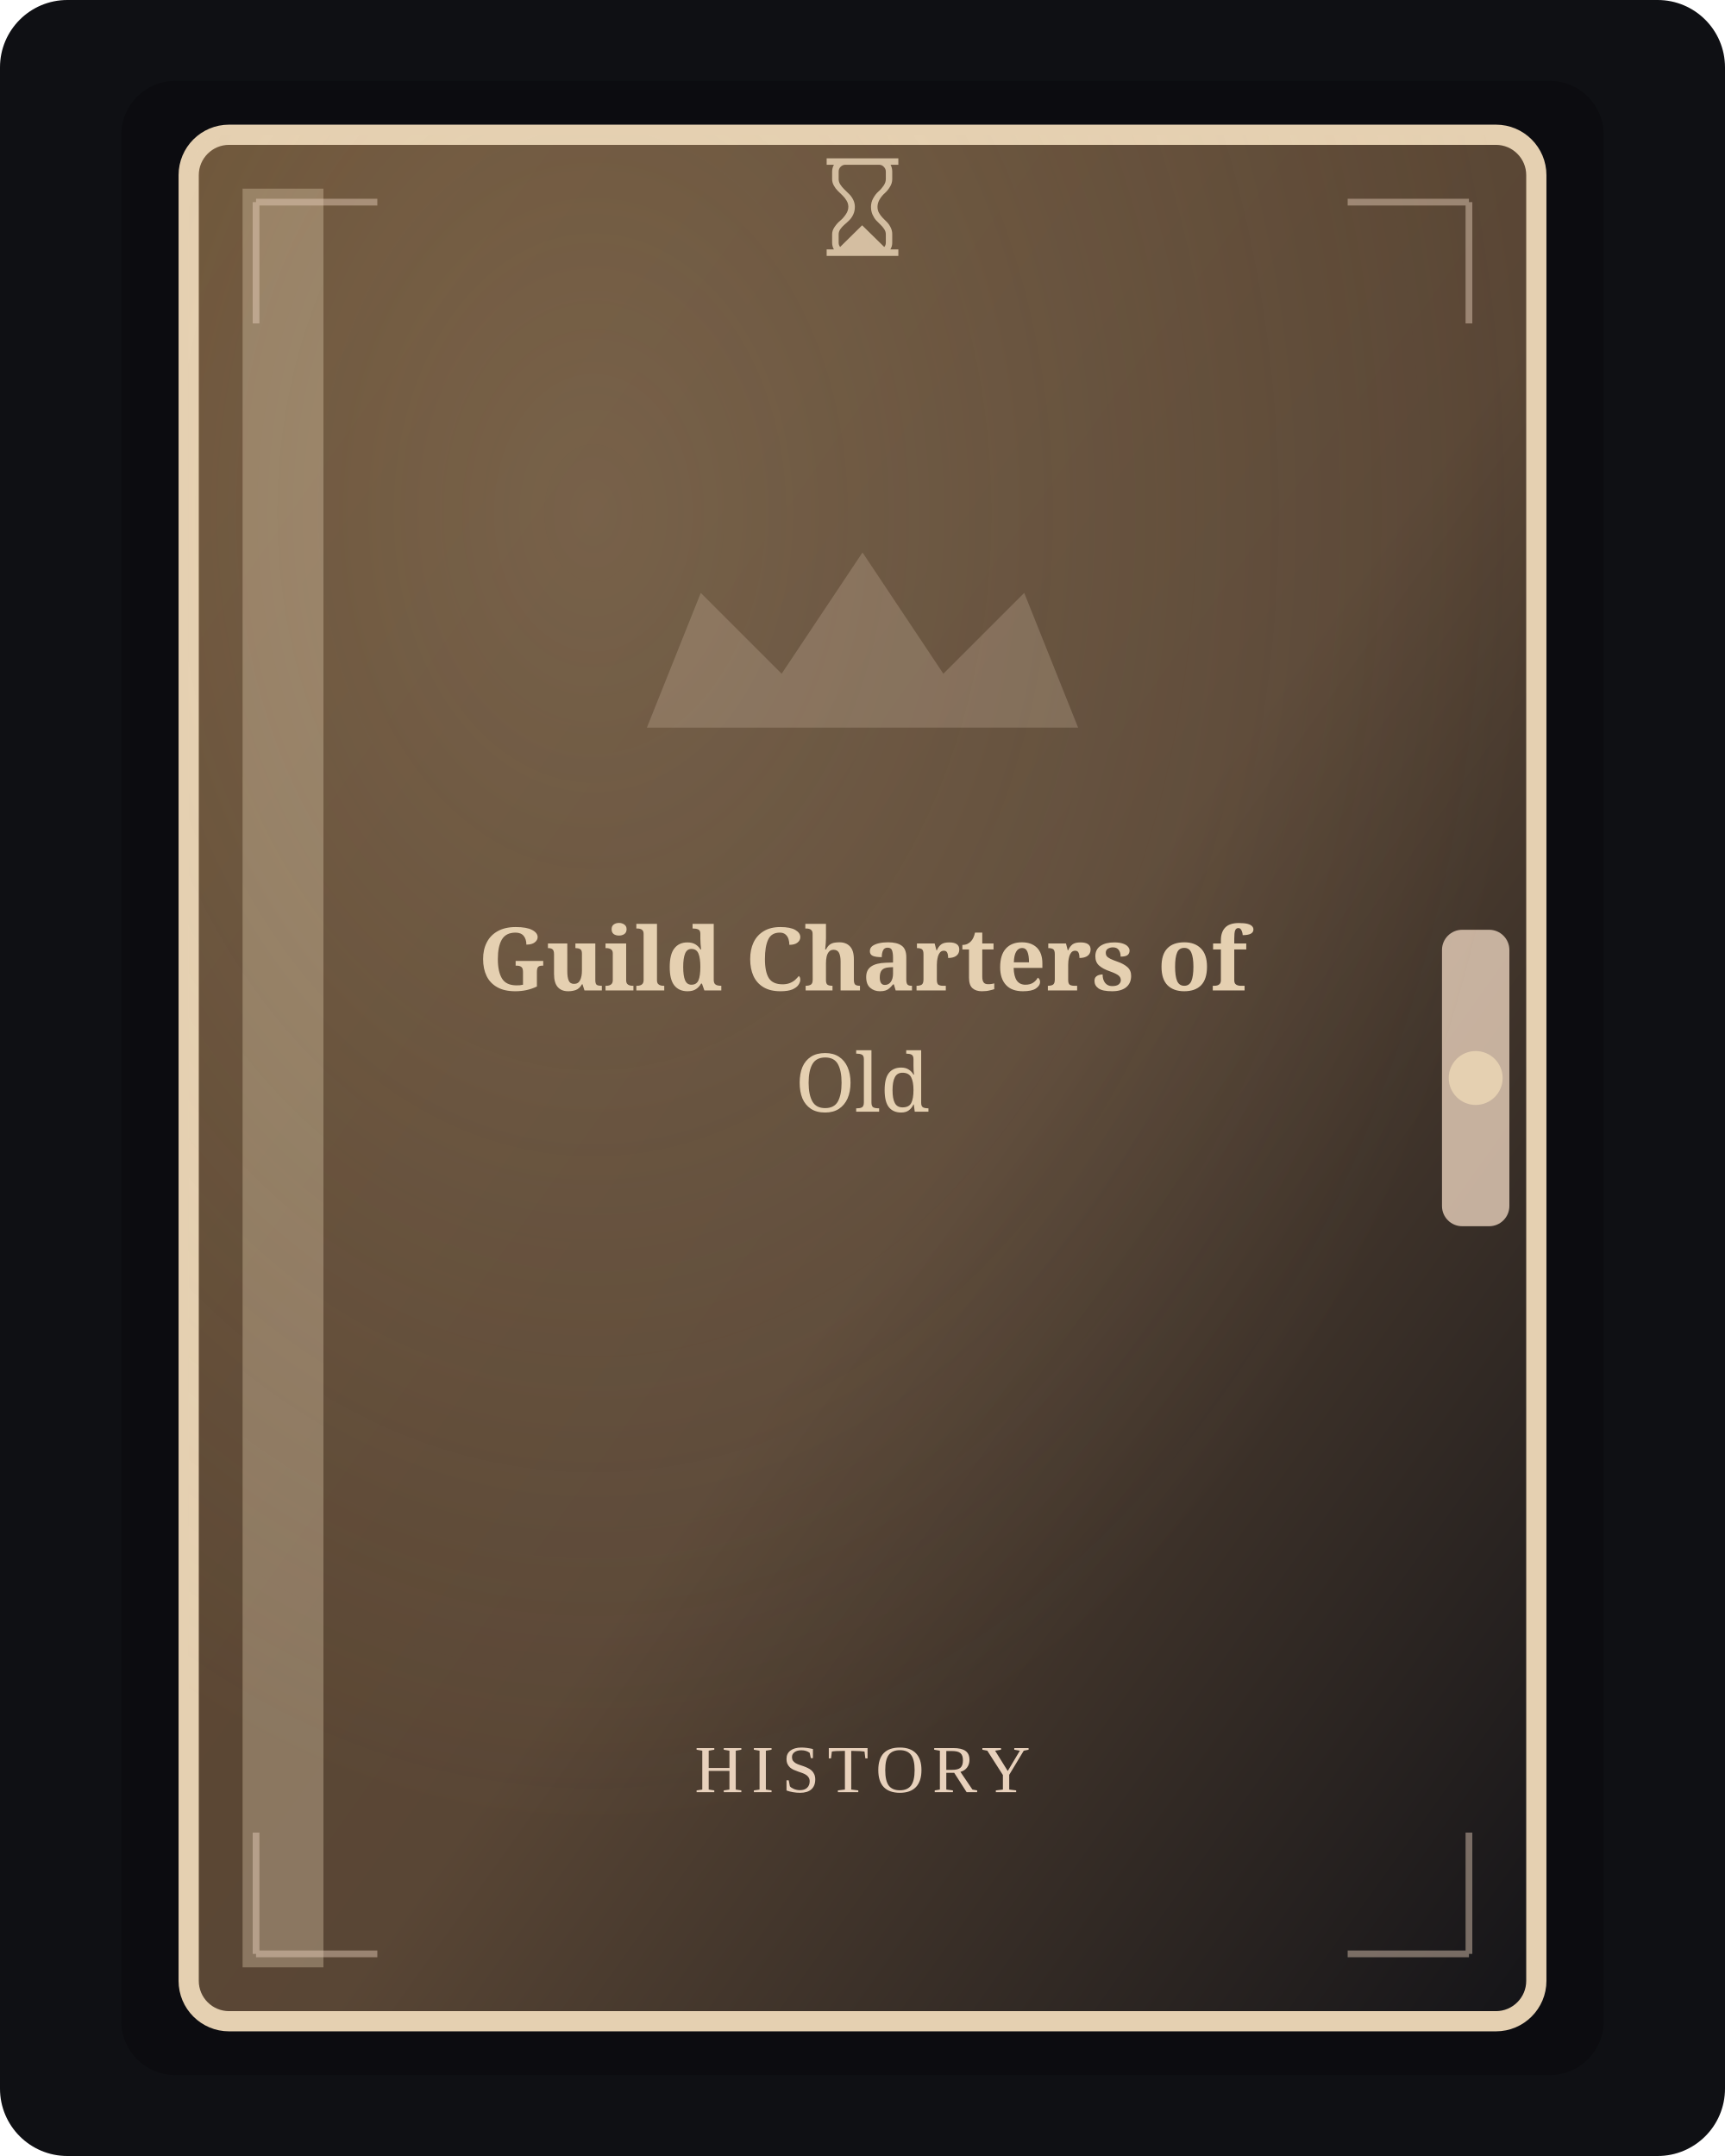
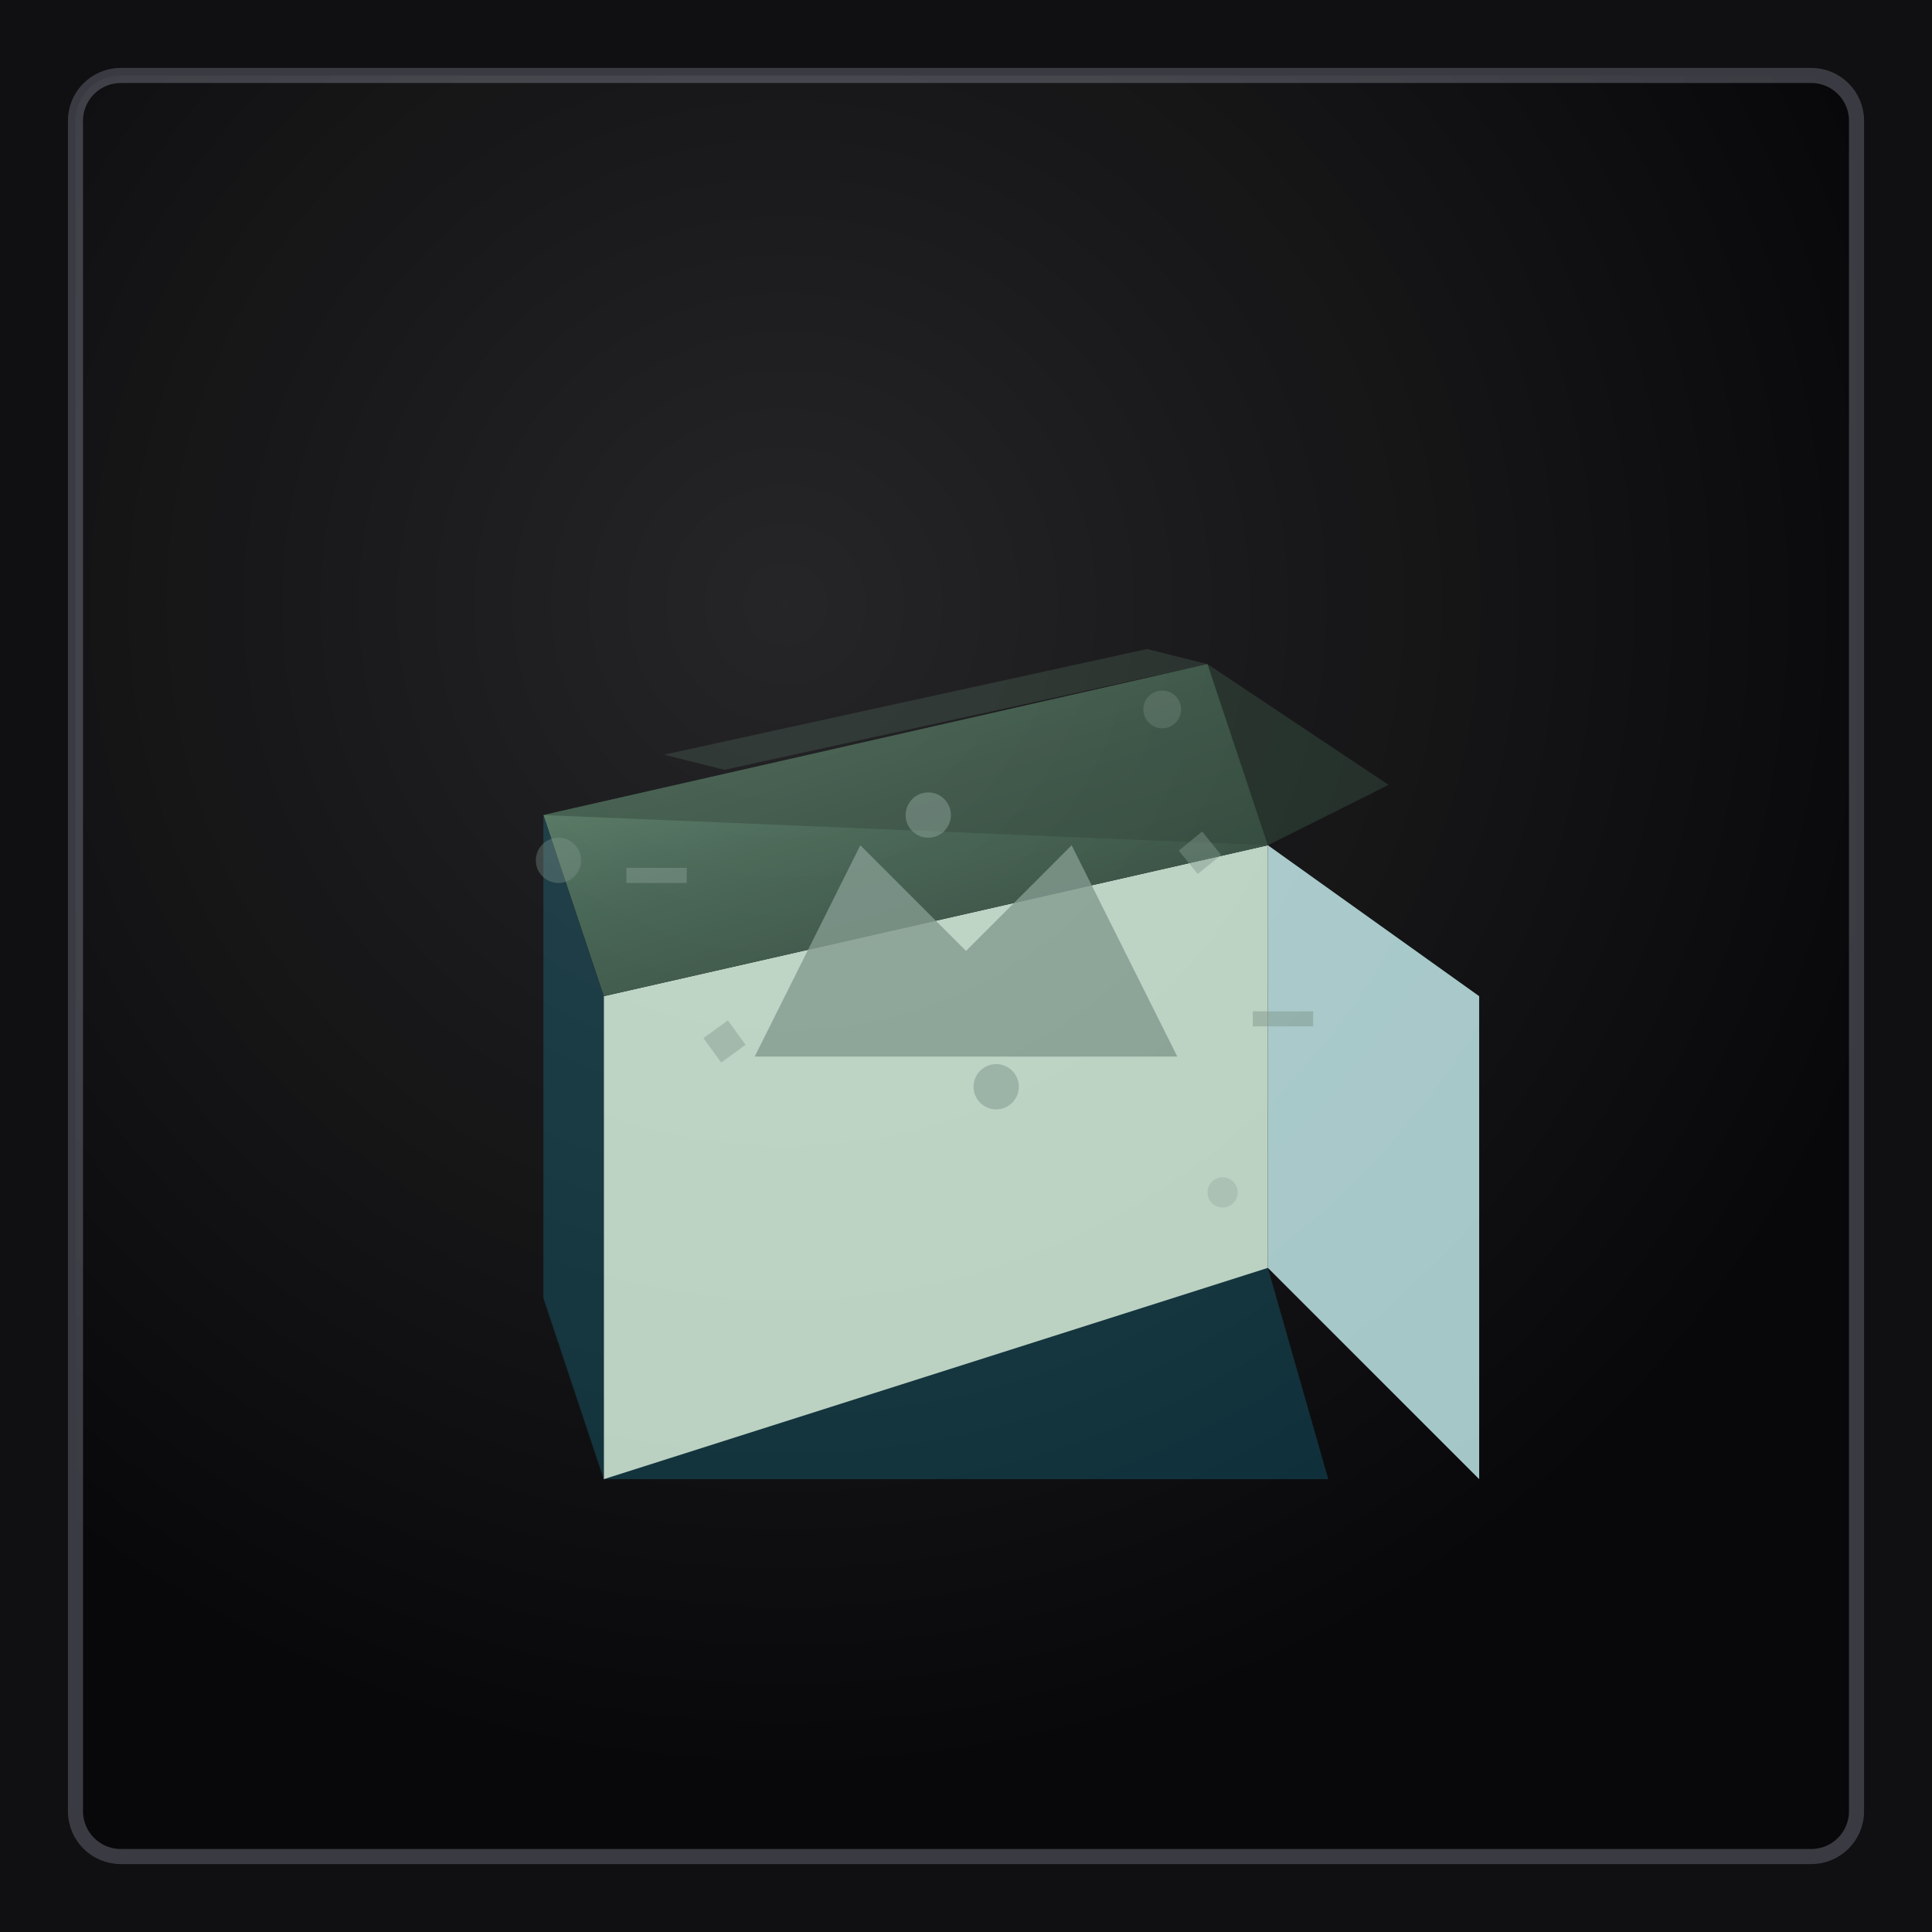
- <svg xmlns="http://www.w3.org/2000/svg" width="256" height="320" viewBox="0 0 256 320" role="img" aria-label="Guild Charters of Old">
+ <svg xmlns="http://www.w3.org/2000/svg" width="256" height="256" viewBox="0 0 256 256" role="img" aria-label="Guild Charters of Old">
  <defs>
-     <linearGradient id="g-guild-charters-of-old" x1="0" y1="0" x2="1" y2="1">
-       <stop offset="0%" stop-color="#654c31" />
-       <stop offset="55%" stop-color="#594635" />
-       <stop offset="100%" stop-color="#141418" />
+     <linearGradient id="cover-guild-charters-of-old" x1="0.15" y1="0" x2="0.85" y2="1">
+       <stop offset="0%" stop-color="#5a8268" />
+       <stop offset="45%" stop-color="#3a5a48" />
+       <stop offset="100%" stop-color="#243a2e" />
    </linearGradient>
-     <radialGradient id="shine-guild-charters-of-old" cx="30%" cy="20%" r="70%">
-       <stop offset="0%" stop-color="#e5d0b1" stop-opacity="0.18" />
-       <stop offset="100%" stop-color="#e5d0b1" stop-opacity="0" />
+     <radialGradient id="glow-guild-charters-of-old" cx="40%" cy="30%" r="65%">
+       <stop offset="0%" stop-color="#ffffff" stop-opacity="0.12" />
+       <stop offset="100%" stop-color="#ffffff" stop-opacity="0" />
    </radialGradient>
  </defs>
-   <rect width="256" height="320" rx="10" fill="#0f1014" />
-   <rect x="18" y="12" width="220" height="296" rx="8" fill="#090a0d" opacity="0.55" />
-   <rect x="28" y="20" width="200" height="280" rx="6" fill="url(#g-guild-charters-of-old)" stroke="#e5d0b1" stroke-width="3" />
-   <rect x="36" y="28" width="12" height="264" fill="#e5d0b1" opacity="0.35" />
-   <rect x="214" y="138" width="10" height="44" rx="3" fill="#e8d1bc" opacity="0.8" />
-   <circle cx="219" cy="160" r="4" fill="#e5d0b1" />
-   <rect x="28" y="20" width="200" height="280" rx="6" fill="url(#shine-guild-charters-of-old)" pointer-events="none" />
-   <g transform="translate(0,-4)">
-     <g opacity="0.22" fill="#e8d1bc">
-       <path d="M96 112 L104 92 L116 104 L128 86 L140 104 L152 92 L160 112 Z" />
-     </g>
+   <rect width="256" height="256" fill="#101012" />
+   <rect x="10" y="10" width="236" height="236" rx="6" fill="#08080a" stroke="#3a3a42" stroke-width="2" />
+   <g>
+     <polygon points="88,168 168,168 176,196 80,196" fill="#0b2d37" />
+     <polygon points="168,112 196,132 196,196 168,168" fill="#a4c6c7" />
+     <polygon points="80,132 168,112 168,168 80,196" fill="#b8d0c0" />
+     <polygon points="72,108 160,88 168,112 80,132" fill="url(#cover-guild-charters-of-old)" />
+     <polygon points="160,88 184,104 168,112 72,108" fill="#243a2e" opacity="0.55" />
+     <path d="M72 108 L80 132 L80 196 L72 172 Z" fill="#0b2d37" />
+     <path d="M88 100 L152 86 L160 88 L96 102 Z" fill="#5a8268" opacity="0.22" />
+     <polygon points="100,140 114,112 128,126 142,112 156,140" fill="#789186" opacity="0.8" />
+     <circle cx="123" cy="108" r="3" fill="#789186" opacity="0.55" />
+     <rect x="157" y="111" width="4" height="4" fill="#789186" opacity="0.45" transform="rotate(321 159 113)" />
+     <path d="M166 135 L174 135" stroke="#789186" stroke-width="2" opacity="0.5" />
+     <circle cx="132" cy="144" r="3" fill="#789186" opacity="0.55" />
+     <rect x="94" y="136" width="4" height="4" fill="#789186" opacity="0.45" transform="rotate(144 96 138)" />
+     <path d="M83 116 L91 116" stroke="#789186" stroke-width="2" opacity="0.5" />
+     <circle cx="74" cy="114" r="3" fill="#789186" opacity="0.35" />
+     <circle cx="154" cy="94" r="2.5" fill="#789186" opacity="0.3" />
+     <circle cx="162" cy="158" r="2" fill="#789186" opacity="0.28" />
  </g>
-   <path d="M38 30 L56 30 M38 30 L38 48" stroke="#e8d1bc" opacity="0.45" fill="none" />
-   <path d="M218 30 L200 30 M218 30 L218 48" stroke="#e8d1bc" opacity="0.45" fill="none" />
-   <path d="M38 290 L56 290 M38 290 L38 272" stroke="#e8d1bc" opacity="0.45" fill="none" />
-   <path d="M218 290 L200 290 M218 290 L218 272" stroke="#e8d1bc" opacity="0.45" fill="none" />
-   <text x="128" y="147" text-anchor="middle" fill="#e5d0b1" font-family="Georgia, serif" font-size="13" font-weight="700">Guild Charters of</text>
-   <text x="128" y="165" text-anchor="middle" fill="#e5d0b1" font-family="Georgia, serif" font-size="12">Old</text>
-   <text x="128" y="183" text-anchor="middle" fill="#e5d0b1" font-family="Georgia, serif" font-size="11" />
-   <text x="128" y="266" text-anchor="middle" fill="#e8d1bc" font-size="10" letter-spacing="1.2">HISTORY</text>
-   <text x="128" y="38" text-anchor="middle" fill="#e5d0b1" font-family="Georgia, serif" font-size="20" opacity="0.85">⌛</text>
+   <rect x="10" y="10" width="236" height="236" rx="6" fill="url(#glow-guild-charters-of-old)" pointer-events="none" />
</svg>
